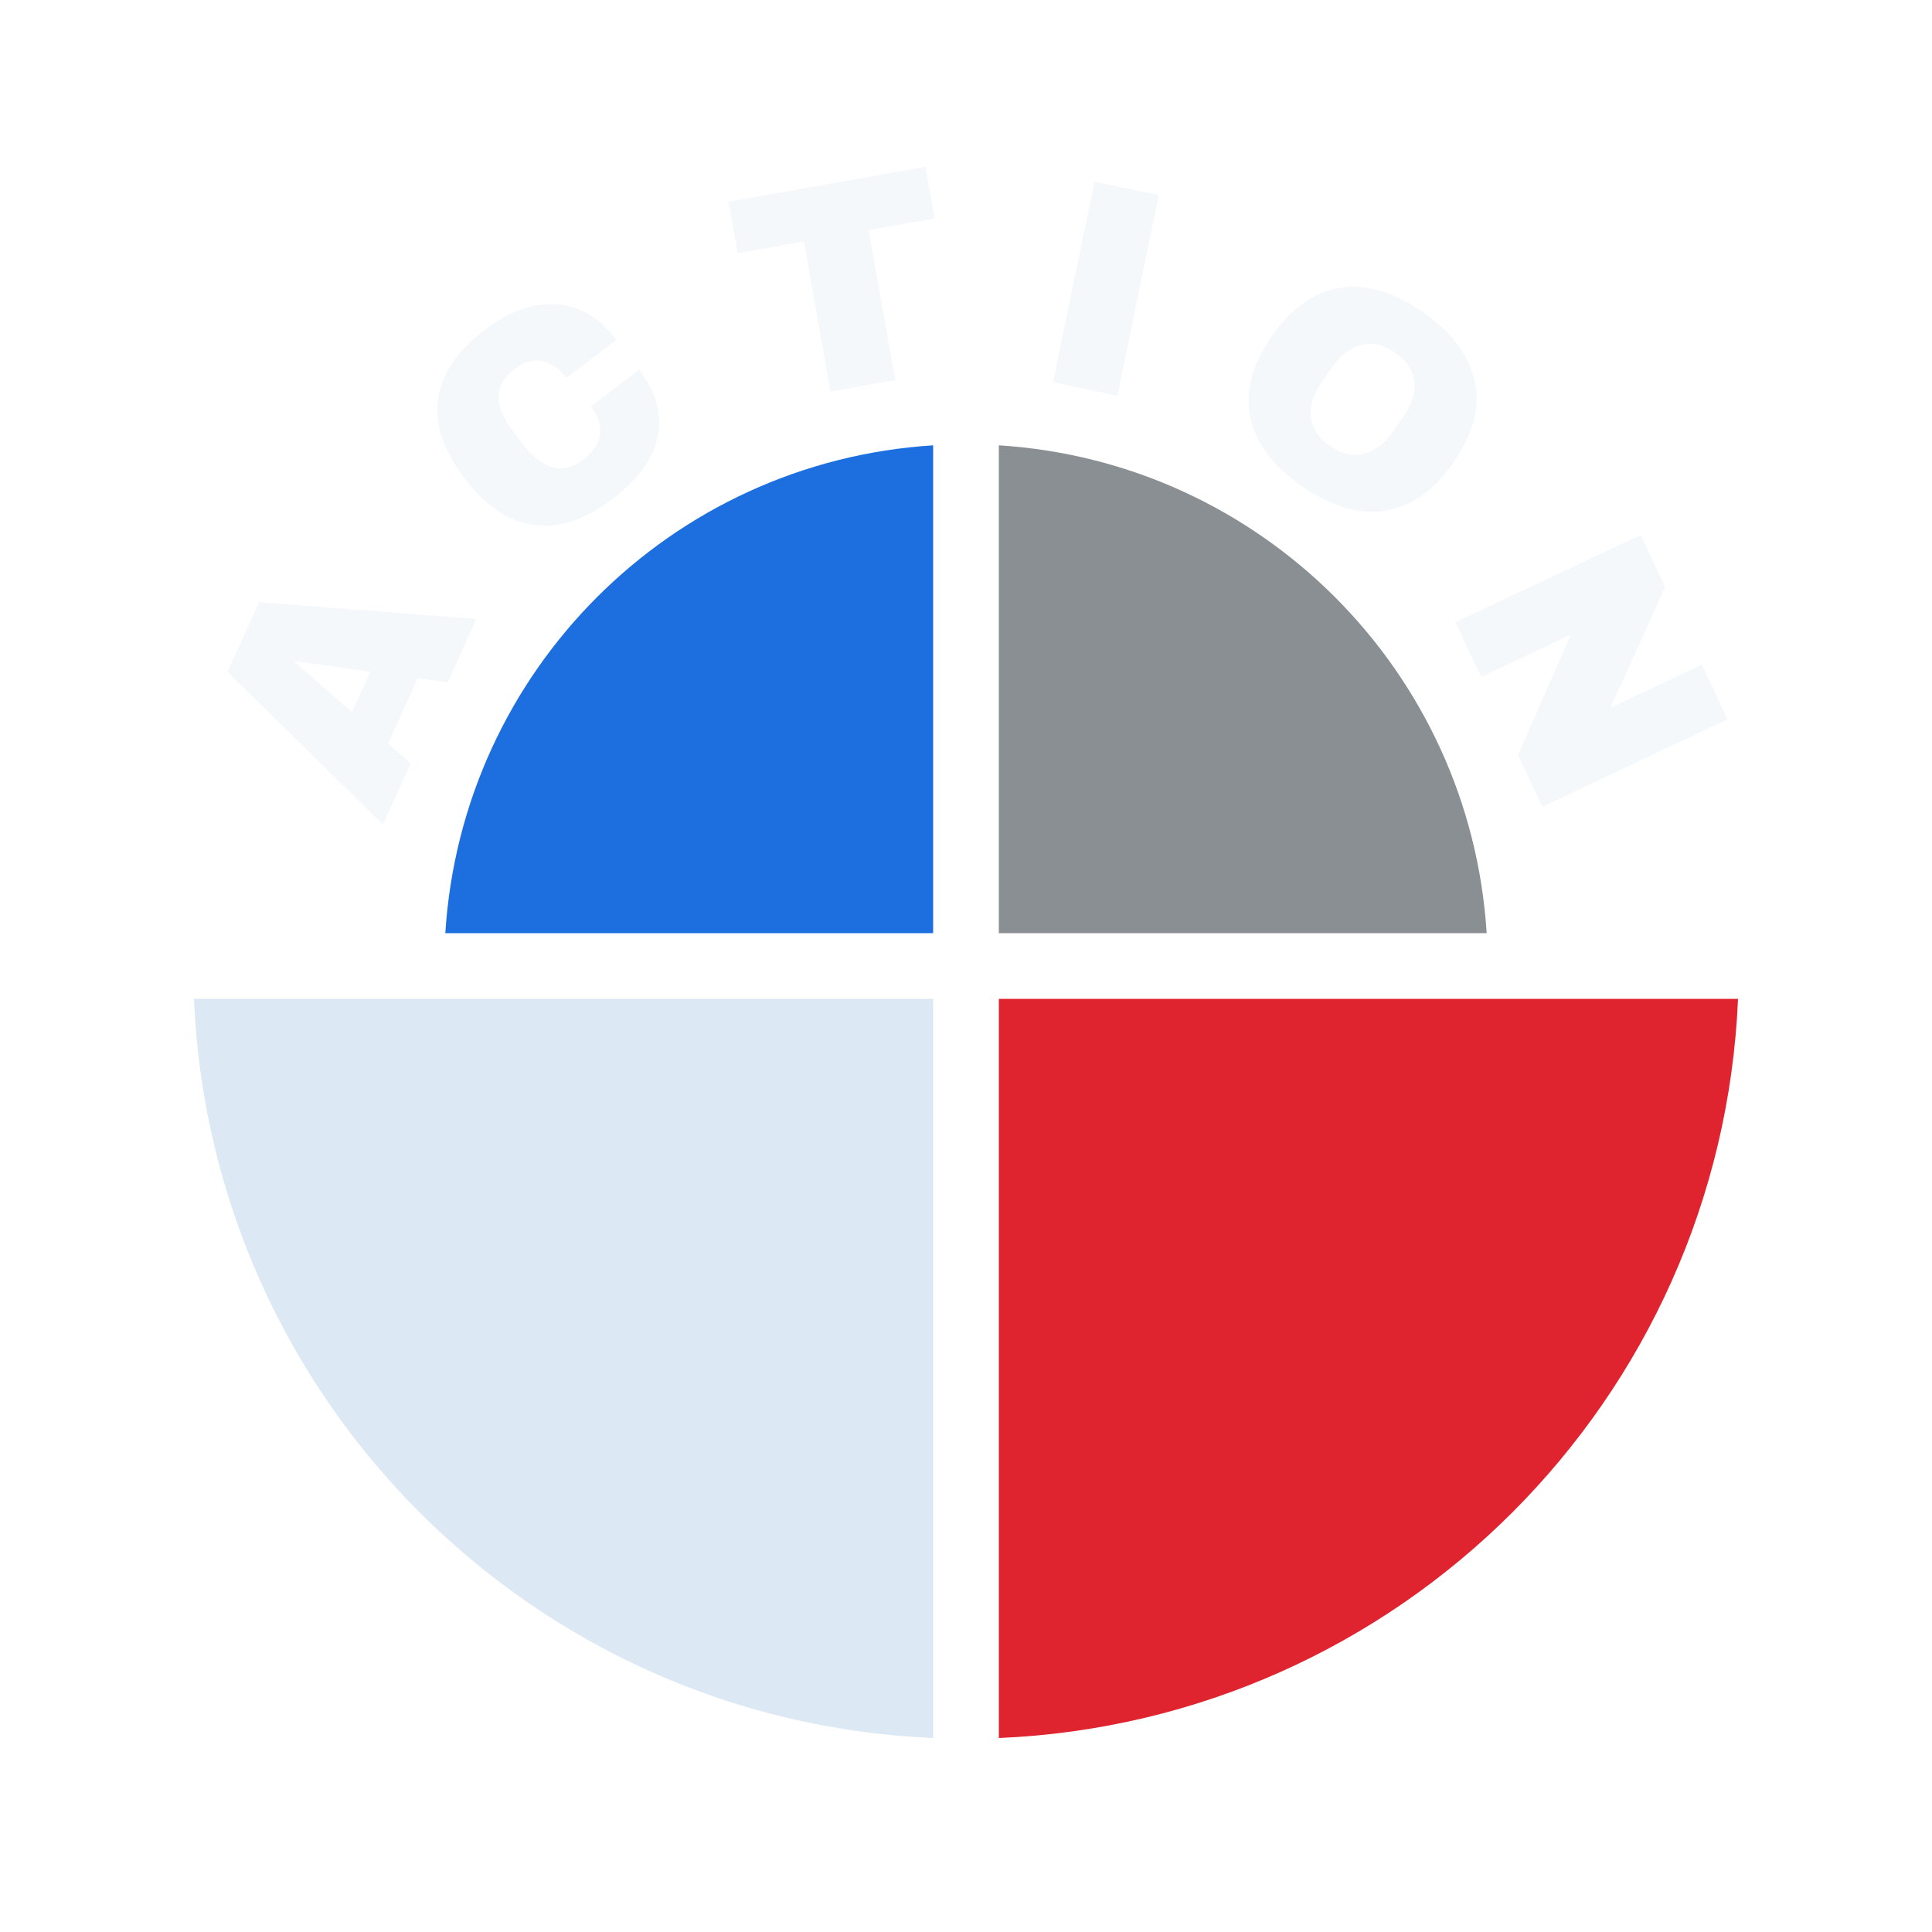
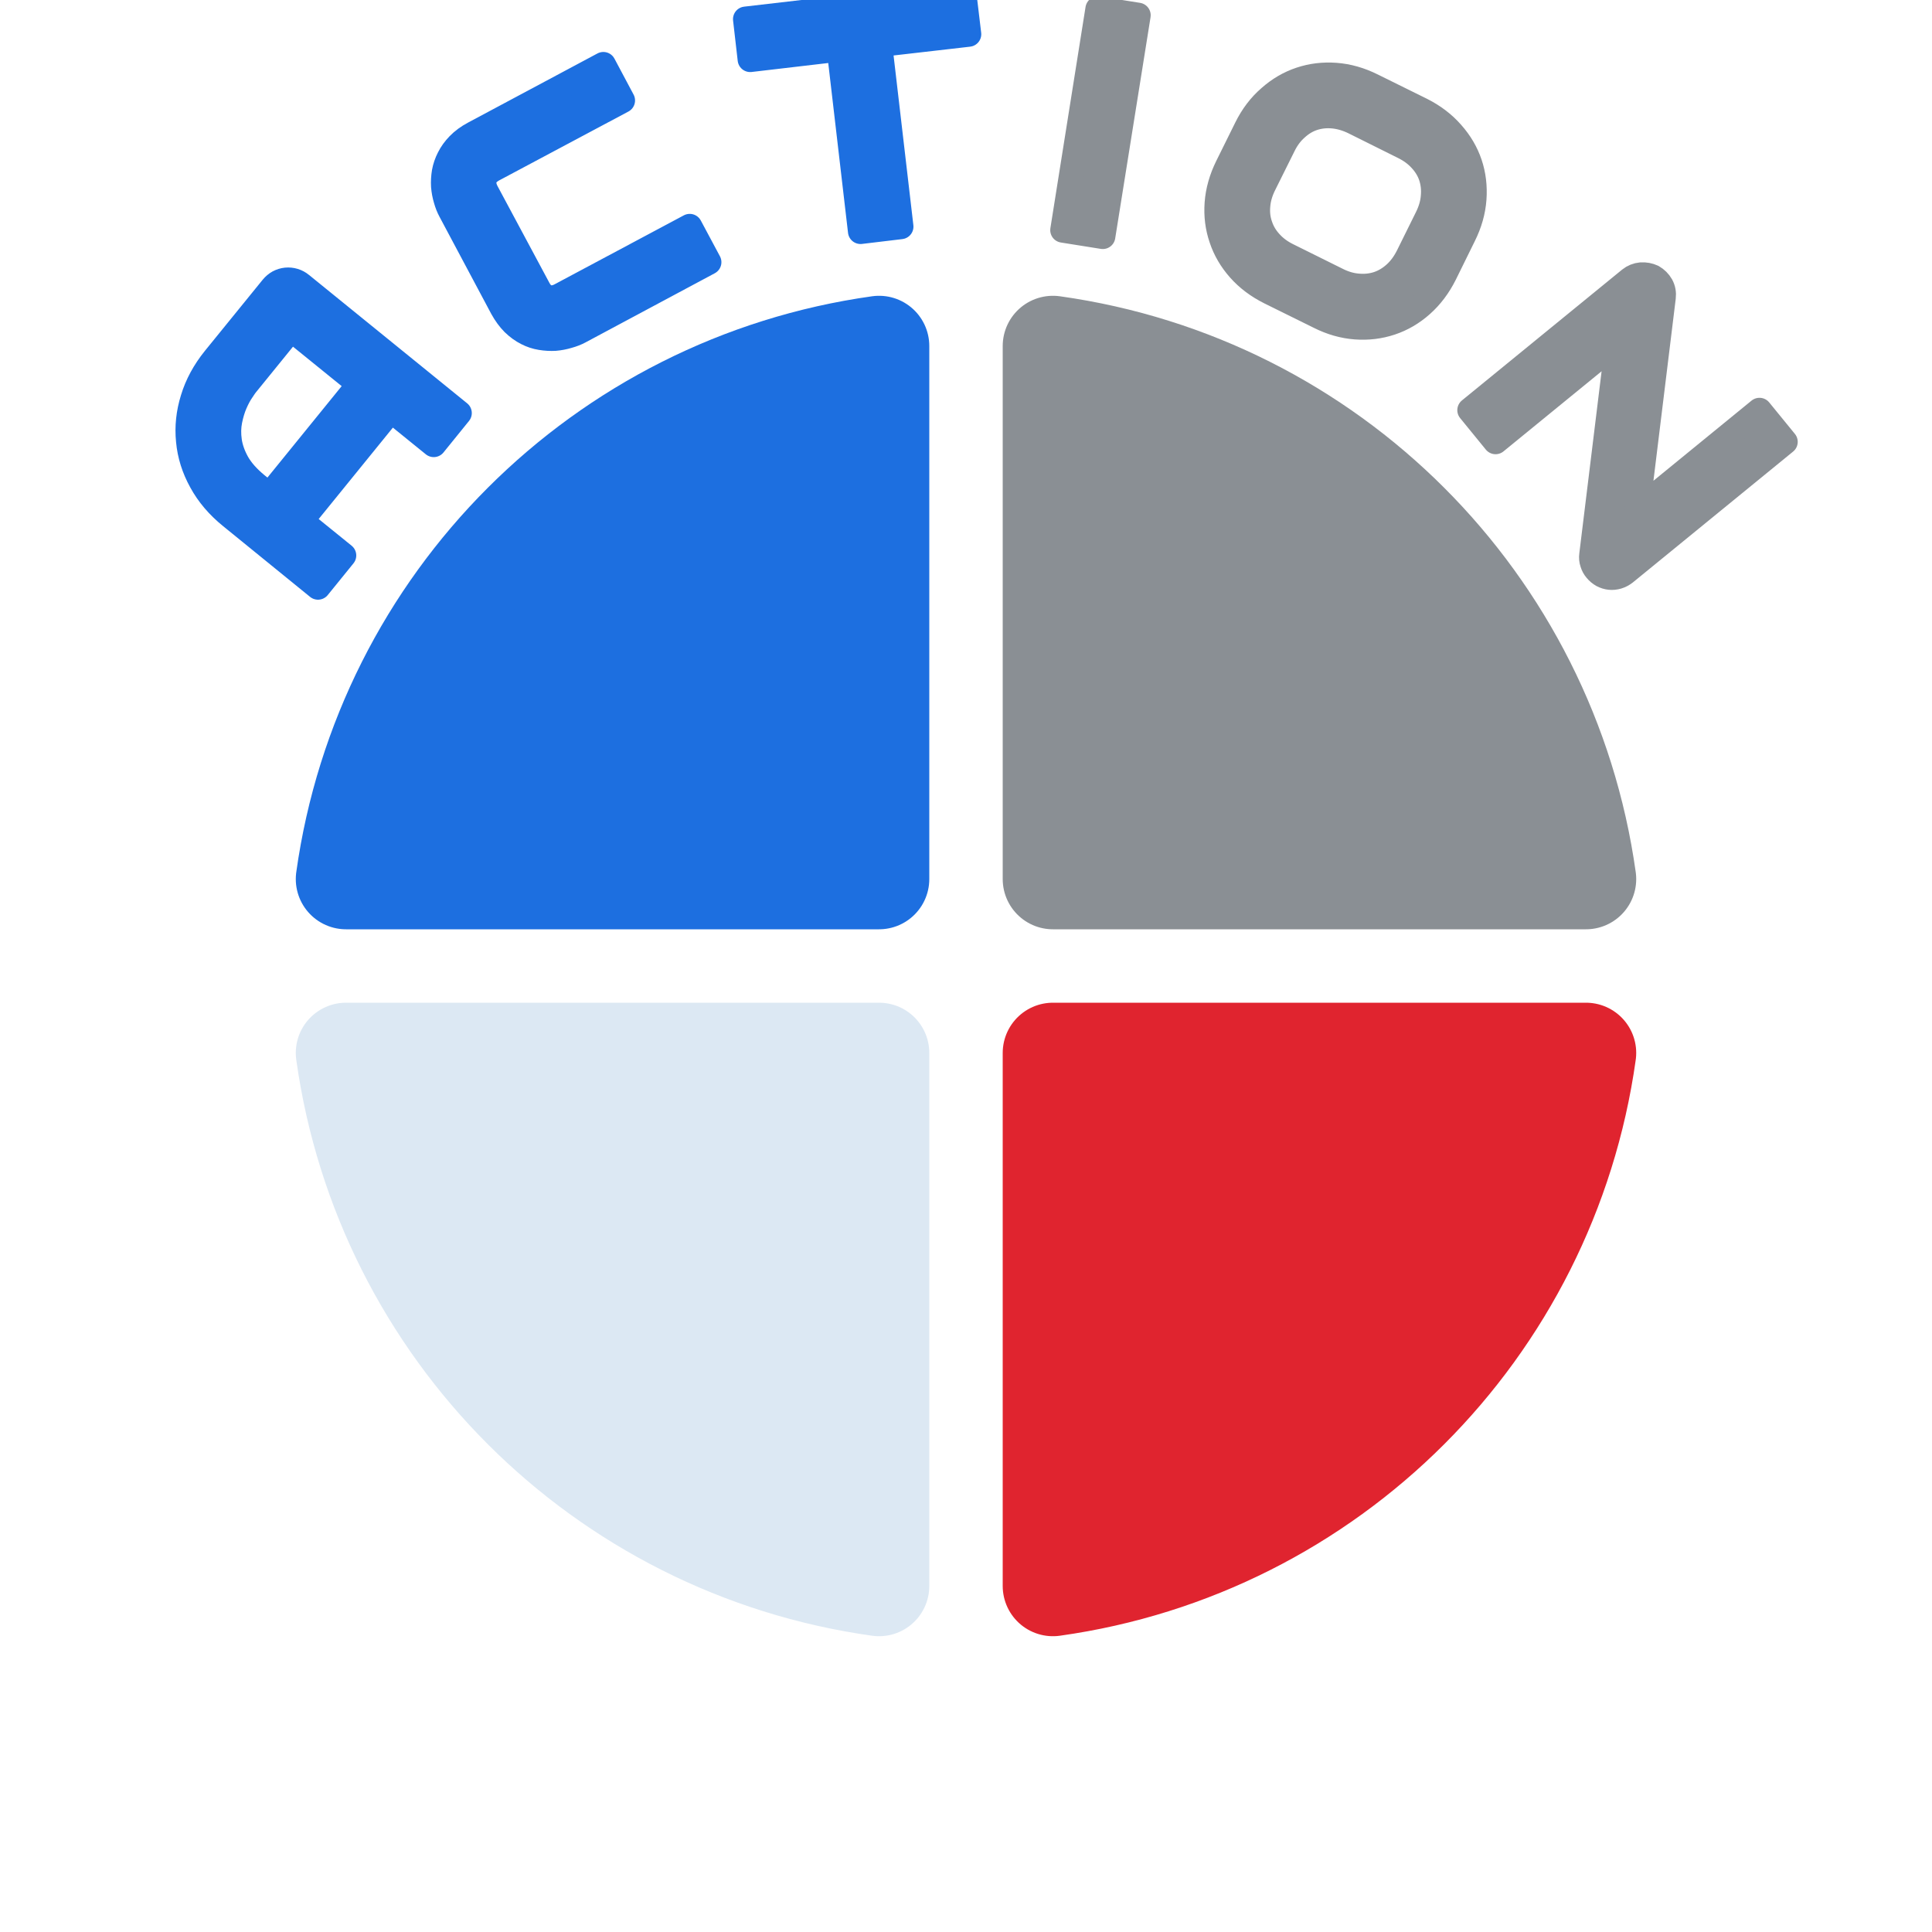
<svg xmlns="http://www.w3.org/2000/svg" width="512" height="512" viewBox="0 0 100 100" role="img" aria-label="Elementaction">
-   <path d="M48.30 48.30V23.05A27 27 0 0 0 23.05 48.30z" fill="#1d6fe0" />
-   <path d="M51.70 48.30V23.05A27 27 0 0 1 76.95 48.30z" fill="#8a8f94" />
-   <path d="M48.30 51.70V89.96A40 40 0 0 1 10.04 51.70z" fill="#dce8f3" />
-   <path d="M51.70 51.70V89.96A40 40 0 0 0 89.96 51.70z" fill="#e0242f" />
-   <path d="M23.17 35.32 21.62 35.11 20.09 38.49 21.26 39.51 19.82 42.68 11.77 34.77 13.41 31.17 24.66 32.04ZM18.22 36.86 19.17 34.77 15.28 34.22 15.25 34.27Z M31.91 17.59 29.32 19.56Q28.76 18.83 28.05 18.69Q27.34 18.56 26.63 19.1Q25.81 19.73 25.81 20.54Q25.82 21.35 26.52 22.27L27.12 23.05Q27.81 23.95 28.6 24.18Q29.38 24.41 30.17 23.8Q30.96 23.2 31.05 22.49Q31.15 21.77 30.59 21.04L33.08 19.13Q34.4 20.86 34.05 22.58Q33.69 24.31 31.75 25.79Q29.6 27.44 27.65 27.18Q25.7 26.93 24.05 24.77Q22.41 22.62 22.67 20.67Q22.94 18.72 25.09 17.07Q26.97 15.64 28.77 15.75Q30.58 15.85 31.91 17.59Z M44.96 11.91 46.34 19.67 42.98 20.27 41.61 12.5 38.18 13.11 37.71 10.44 47.9 8.63 48.38 11.3Z M54.5 19.79 56.65 9.41 59.98 10.09 57.84 20.48Z M75.22 23.95Q73.68 26.15 71.65 26.44Q69.63 26.73 67.38 25.16Q65.13 23.59 64.71 21.59Q64.3 19.6 65.84 17.39Q67.39 15.18 69.41 14.89Q71.42 14.6 73.67 16.17Q75.92 17.75 76.34 19.75Q76.76 21.76 75.22 23.95ZM68.98 18.98 68.41 19.79Q67.77 20.71 67.85 21.58Q67.94 22.45 68.84 23.08Q69.73 23.71 70.59 23.49Q71.44 23.28 72.08 22.36L72.65 21.55Q73.3 20.63 73.2 19.76Q73.11 18.88 72.21 18.26Q71.32 17.63 70.47 17.85Q69.62 18.06 68.98 18.98Z M78.57 39.07 81.32 32.84 76.67 35.04 75.33 32.21 84.92 27.69 86.19 30.38 83.36 36.63 88.09 34.4 89.42 37.23 79.84 41.76Z" fill="#f5f8fb" />
+   <path d="M45.50 45.50V17.91A32.4 32.4 0 0 0 17.91 45.50z" fill="#1d6fe0" stroke="#1d6fe0" stroke-width="5.2" stroke-linejoin="round" />
+   <path d="M54.50 45.50V17.91A32.4 32.4 0 0 1 82.09 45.50z" fill="#8a8f94" stroke="#8a8f94" stroke-width="5.2" stroke-linejoin="round" />
+   <path d="M45.50 54.50V82.09A32.4 32.4 0 0 1 17.91 54.50z" fill="#dce8f3" stroke="#dce8f3" stroke-width="5.2" stroke-linejoin="round" />
+   <path d="M54.50 54.50V82.09A32.4 32.4 0 0 0 82.09 54.50z" fill="#e0242f" stroke="#e0242f" stroke-width="5.2" stroke-linejoin="round" />
+   <path d="M23.77 21.38 22.45 23.01 20.24 21.22 15.58 26.96 17.79 28.75 16.46 30.39 11.96 26.73Q10.97 25.93 10.42 24.92Q9.86 23.91 9.76 22.82Q9.65 21.73 9.99 20.64Q10.32 19.55 11.11 18.57L14.1 14.89Q14.24 14.72 14.42 14.62Q14.61 14.52 14.81 14.5Q15.02 14.48 15.22 14.54Q15.42 14.6 15.59 14.74ZM13.94 25.63 18.6 19.89 15.07 17.03 12.74 19.9Q12.68 19.97 12.51 20.23Q12.33 20.49 12.16 20.88Q11.99 21.27 11.89 21.77Q11.79 22.27 11.87 22.83Q11.95 23.38 12.27 23.96Q12.6 24.54 13.28 25.1Z M36.69 13.57 30 17.15Q29.74 17.29 29.41 17.38Q29.08 17.48 28.73 17.51Q28.37 17.53 28 17.47Q27.62 17.41 27.27 17.23Q26.91 17.05 26.58 16.73Q26.26 16.41 26 15.94L23.32 10.91Q23.18 10.65 23.09 10.33Q22.99 10 22.96 9.64Q22.94 9.28 23 8.91Q23.07 8.53 23.25 8.18Q23.43 7.82 23.74 7.5Q24.06 7.17 24.53 6.92L31.23 3.34L32.22 5.2L25.52 8.77Q25.16 8.97 25.07 9.26Q24.98 9.56 25.18 9.94L27.86 14.94Q28.05 15.3 28.35 15.39Q28.65 15.48 29.01 15.29L35.7 11.72Z M50.14 1.77 45.53 2.3 46.63 11.73 44.54 11.98 43.44 2.54 38.83 3.08 38.59 0.99 49.89 -0.32Z" fill="#1d6fe0" stroke="#1d6fe0" stroke-width="1.3" stroke-linejoin="round" />
+   <path d="M57.08 12.24 55.01 11.91 56.83 0.46 58.91 0.79Z M74.77 14.19Q74.3 15.13 73.58 15.77Q72.86 16.41 71.99 16.7Q71.12 16.99 70.17 16.92Q69.21 16.85 68.28 16.38L65.73 15.12Q64.79 14.65 64.16 13.94Q63.52 13.22 63.23 12.35Q62.93 11.48 63 10.52Q63.07 9.56 63.54 8.61L64.52 6.63Q64.99 5.68 65.72 5.05Q66.44 4.41 67.31 4.12Q68.18 3.83 69.13 3.9Q70.09 3.97 71.03 4.44L73.58 5.7Q74.51 6.17 75.14 6.89Q75.78 7.61 76.07 8.47Q76.36 9.33 76.29 10.3Q76.22 11.26 75.75 12.2ZM73.87 11.27Q74.15 10.71 74.19 10.17Q74.24 9.63 74.08 9.14Q73.92 8.66 73.55 8.26Q73.19 7.86 72.64 7.59L70.09 6.32Q69.54 6.05 69 6Q68.46 5.95 67.97 6.11Q67.49 6.27 67.09 6.64Q66.68 7 66.41 7.56L65.42 9.55Q65.14 10.11 65.1 10.65Q65.05 11.19 65.22 11.67Q65.38 12.16 65.75 12.56Q66.11 12.96 66.66 13.23L69.2 14.49Q69.75 14.77 70.29 14.81Q70.83 14.86 71.32 14.7Q71.8 14.54 72.21 14.17Q72.61 13.81 72.89 13.25Z M84.11 29.64Q83.93 29.78 83.73 29.84Q83.52 29.9 83.33 29.88Q83.13 29.86 82.94 29.76Q82.76 29.66 82.62 29.49Q82.49 29.34 82.43 29.14Q82.36 28.94 82.39 28.72L83.74 17.69L77.41 22.86L76.08 21.23L84.37 14.46Q84.62 14.26 84.94 14.23Q85.26 14.21 85.54 14.34Q85.82 14.5 85.98 14.78Q86.13 15.06 86.09 15.39L84.74 26.41L91.07 21.24L92.4 22.87Z" fill="#8a8f94" stroke="#8a8f94" stroke-width="1.3" stroke-linejoin="round" />
</svg>
